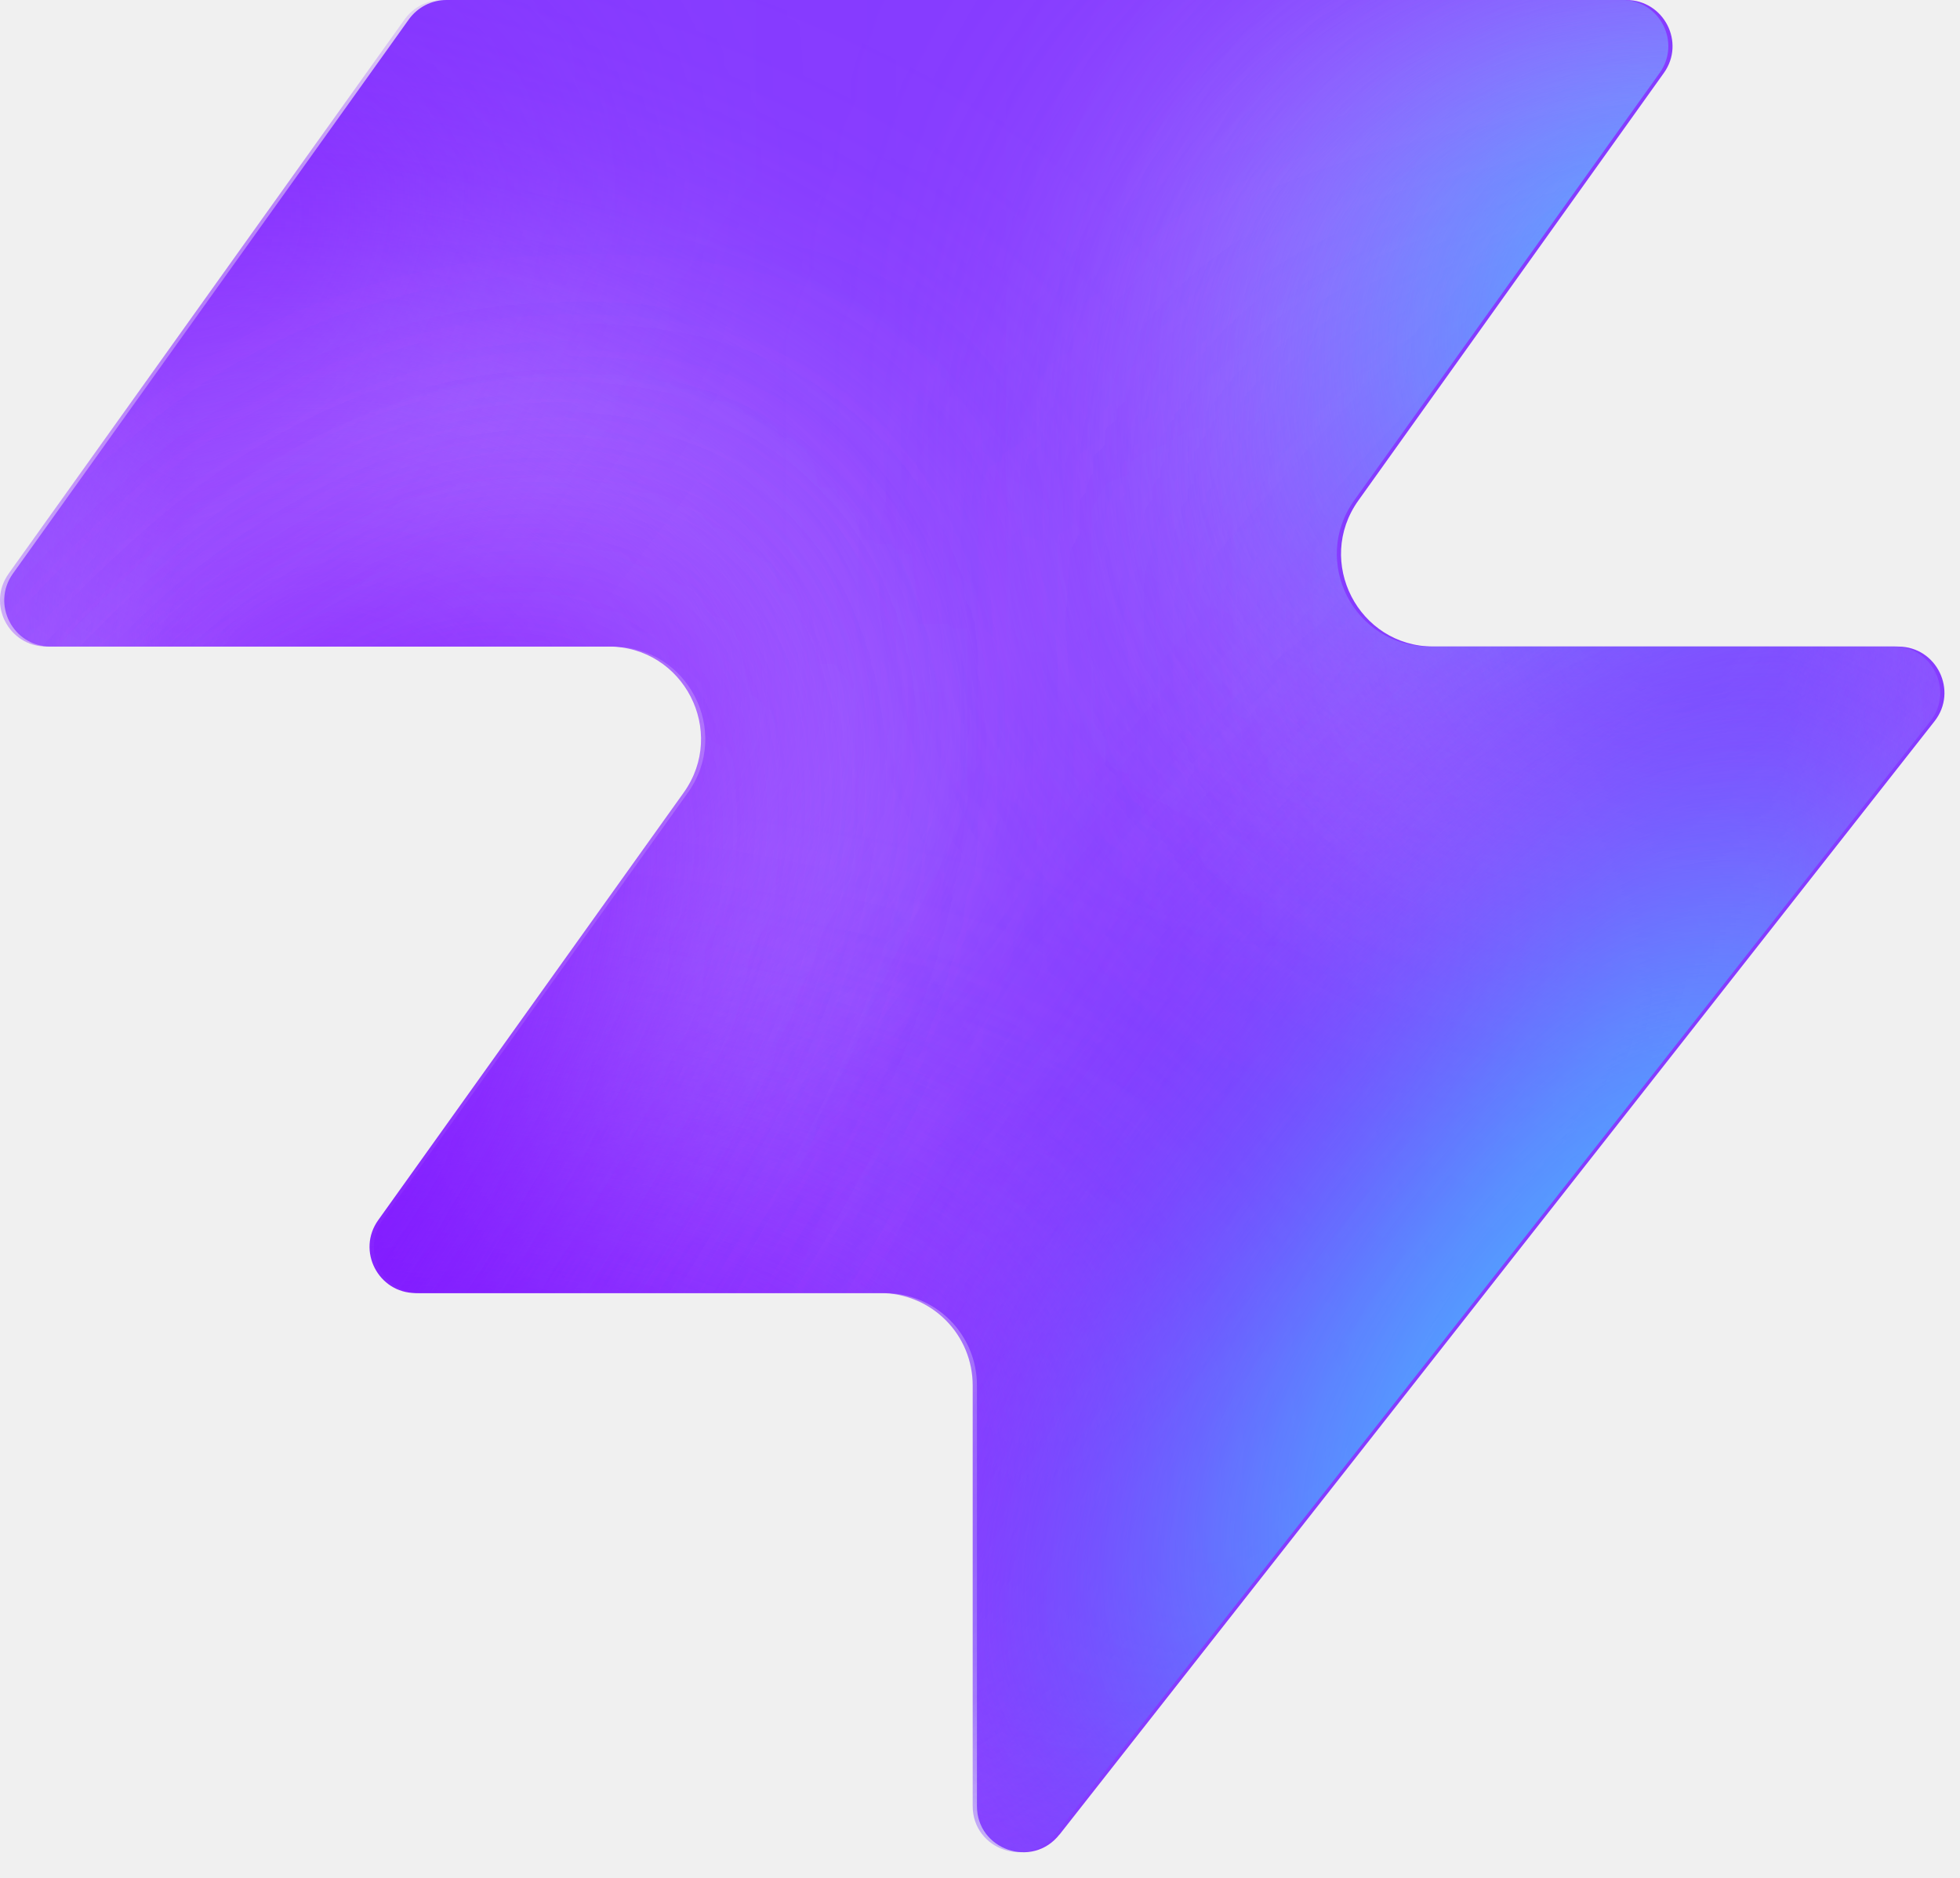
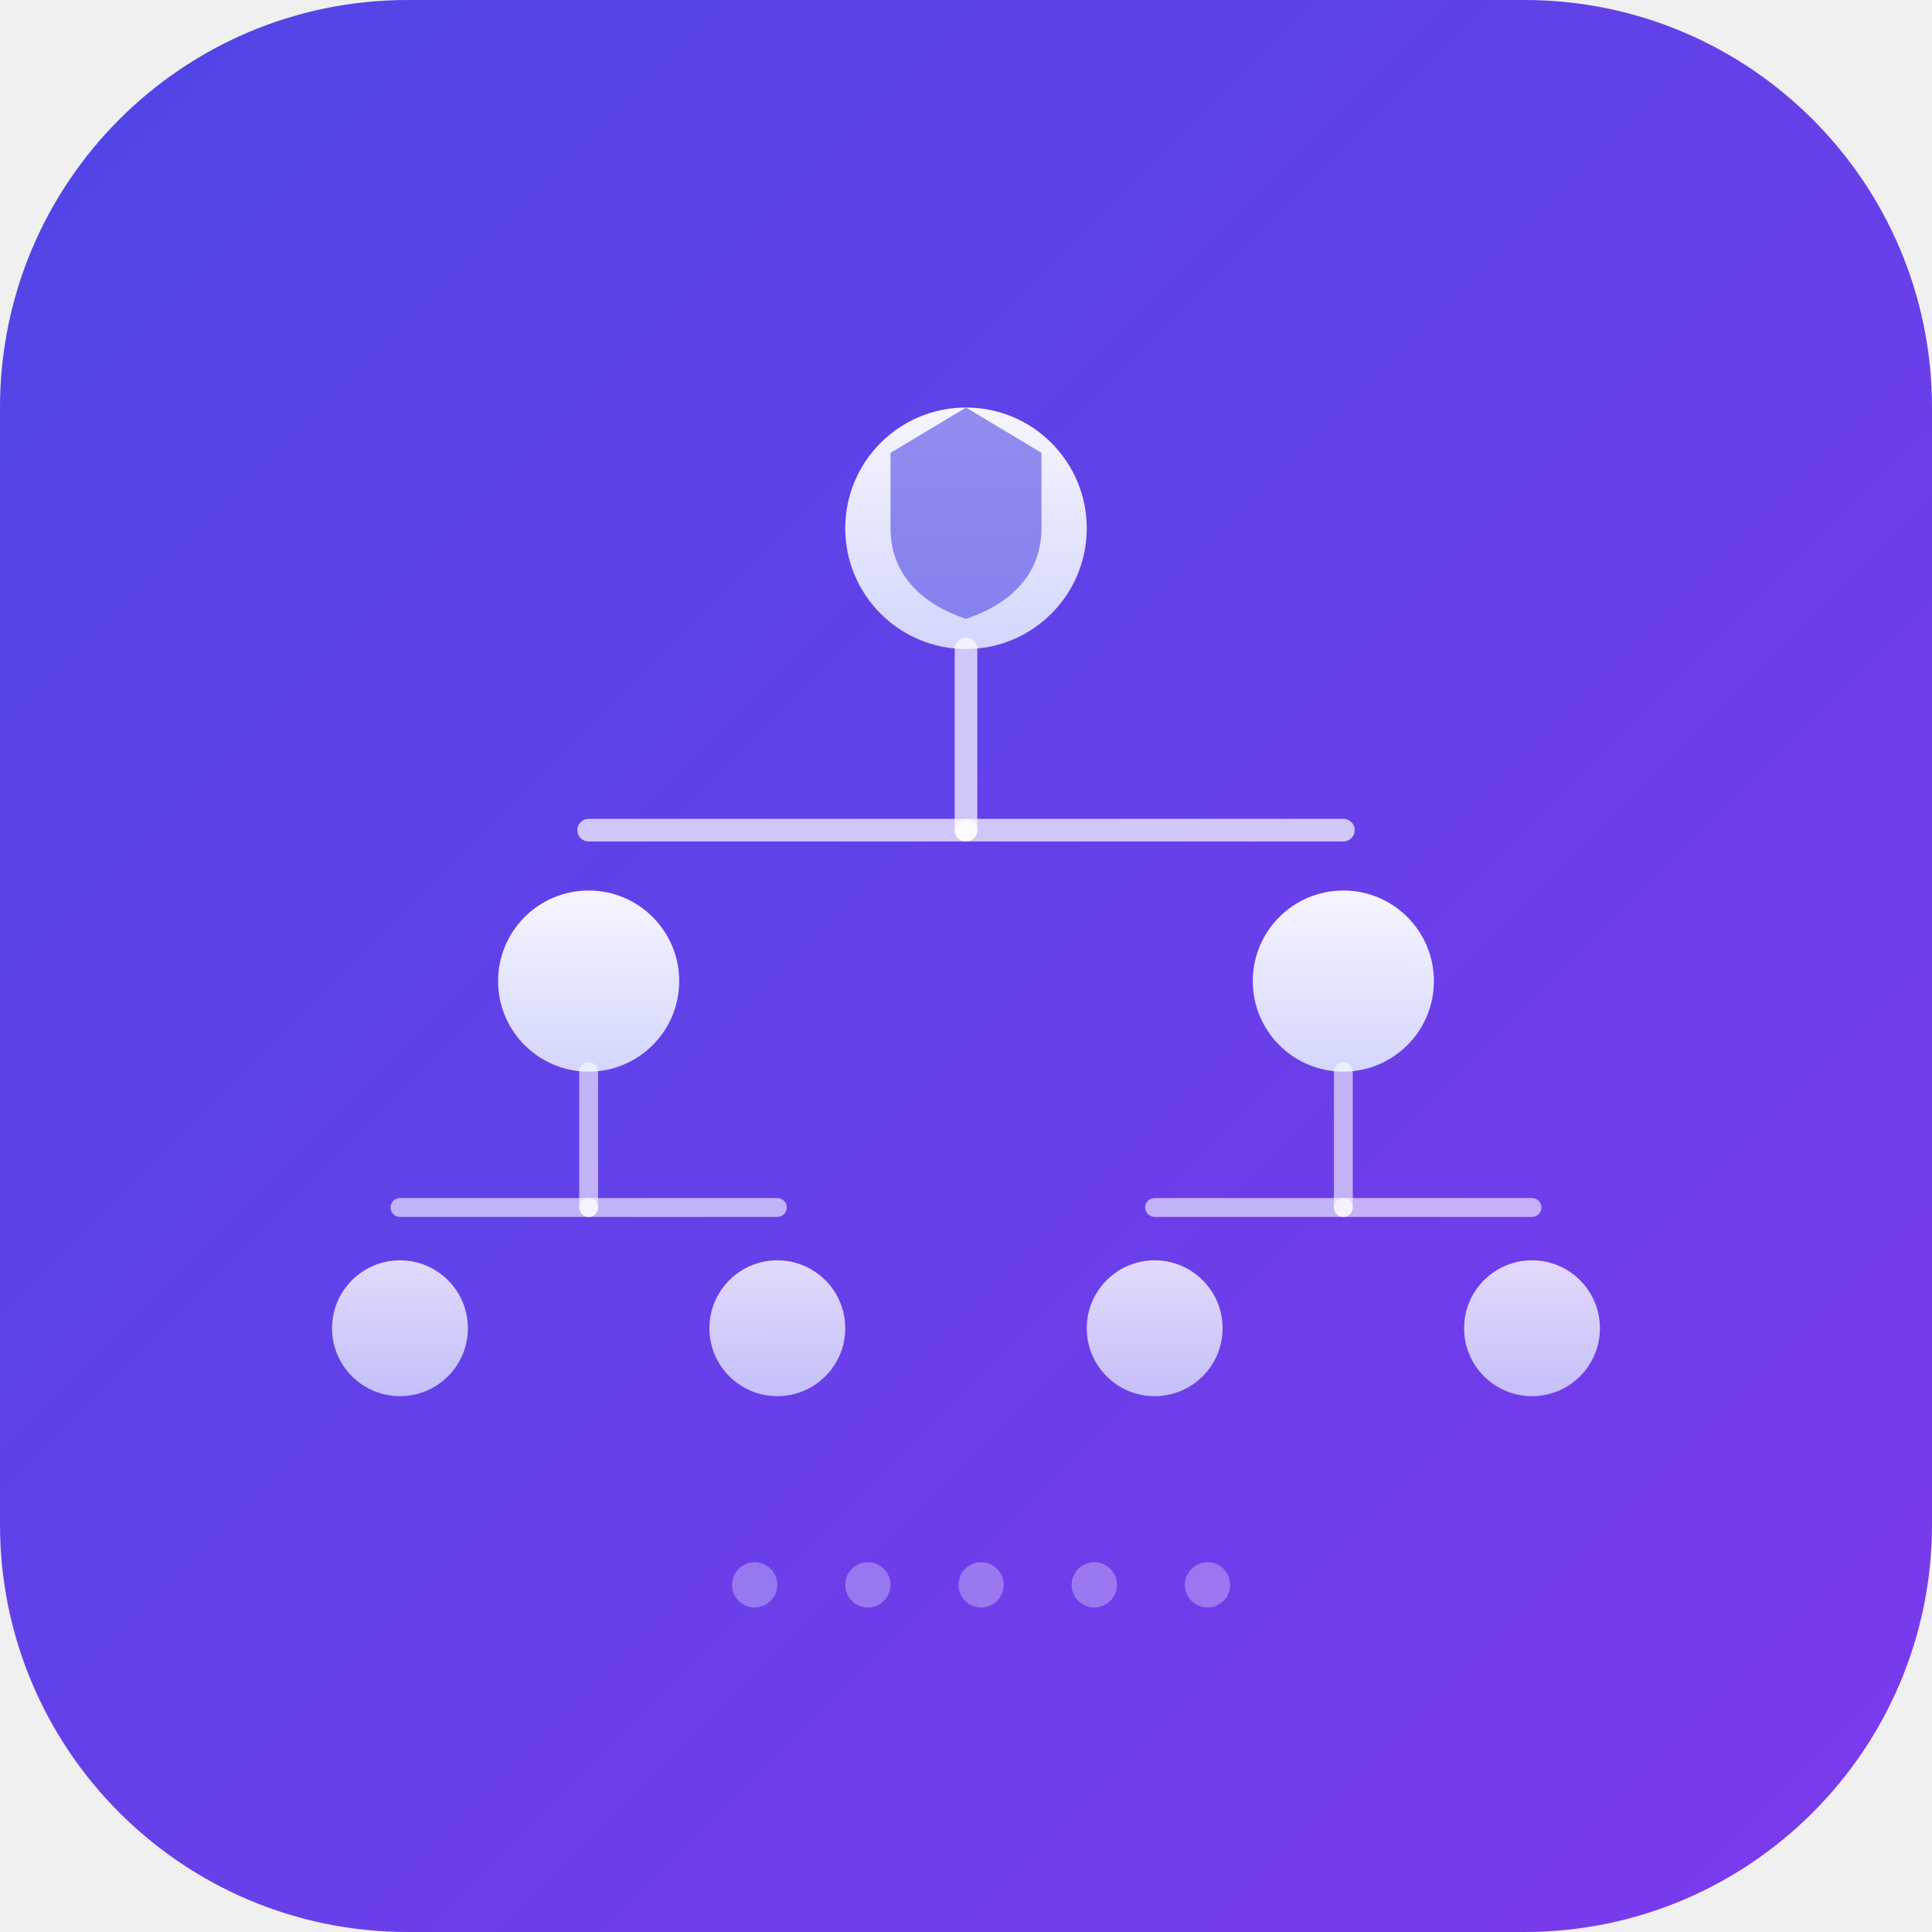
- <svg xmlns="http://www.w3.org/2000/svg" width="48" height="46" fill="none" viewBox="0 0 48 46">
-   <path fill="#863bff" d="M25.946 44.938c-.664.845-2.021.375-2.021-.698V33.937a2.26 2.26 0 0 0-2.262-2.262H10.287c-.92 0-1.456-1.04-.92-1.788l7.48-10.471c1.07-1.497 0-3.578-1.842-3.578H1.237c-.92 0-1.456-1.04-.92-1.788L10.013.474c.214-.297.556-.474.92-.474h28.894c.92 0 1.456 1.04.92 1.788l-7.48 10.471c-1.07 1.498 0 3.579 1.842 3.579h11.377c.943 0 1.473 1.088.89 1.83L25.947 44.94z" style="fill:#863bff;fill:color(display-p3 .525 .23 1);fill-opacity:1" />
-   <mask id="a" width="48" height="46" x="0" y="0" maskUnits="userSpaceOnUse" style="mask-type:alpha">
-     <path fill="#000" d="M25.842 44.938c-.664.844-2.021.375-2.021-.698V33.937a2.26 2.26 0 0 0-2.262-2.262H10.183c-.92 0-1.456-1.04-.92-1.788l7.48-10.471c1.07-1.498 0-3.579-1.842-3.579H1.133c-.92 0-1.456-1.04-.92-1.787L9.91.473c.214-.297.556-.474.92-.474h28.894c.92 0 1.456 1.04.92 1.788l-7.48 10.471c-1.07 1.498 0 3.578 1.842 3.578h11.377c.943 0 1.473 1.088.89 1.832L25.843 44.94z" style="fill:#000;fill-opacity:1" />
-   </mask>
-   <g mask="url(#a)">
-     <g filter="url(#b)">
-       <ellipse cx="5.508" cy="14.704" fill="#ede6ff" rx="5.508" ry="14.704" style="fill:#ede6ff;fill:color(display-p3 .927 .903 1);fill-opacity:1" transform="matrix(.00324 1 1 -.00324 -4.47 31.516)" />
-     </g>
-     <g filter="url(#c)">
-       <ellipse cx="10.399" cy="29.851" fill="#ede6ff" rx="10.399" ry="29.851" style="fill:#ede6ff;fill:color(display-p3 .927 .903 1);fill-opacity:1" transform="matrix(.00324 1 1 -.00324 -39.328 7.883)" />
-     </g>
-     <g filter="url(#d)">
-       <ellipse cx="5.508" cy="30.487" fill="#7e14ff" rx="5.508" ry="30.487" style="fill:#7e14ff;fill:color(display-p3 .492 .077 1);fill-opacity:1" transform="rotate(89.814 -25.913 -14.639)scale(1 -1)" />
-     </g>
-     <g filter="url(#e)">
-       <ellipse cx="5.508" cy="30.599" fill="#7e14ff" rx="5.508" ry="30.599" style="fill:#7e14ff;fill:color(display-p3 .492 .077 1);fill-opacity:1" transform="rotate(89.814 -32.644 -3.334)scale(1 -1)" />
-     </g>
-     <g filter="url(#f)">
-       <ellipse cx="5.508" cy="30.599" fill="#7e14ff" rx="5.508" ry="30.599" style="fill:#7e14ff;fill:color(display-p3 .492 .077 1);fill-opacity:1" transform="matrix(.00324 1 1 -.00324 -34.34 30.47)" />
-     </g>
-     <g filter="url(#g)">
-       <ellipse cx="14.072" cy="22.078" fill="#ede6ff" rx="14.072" ry="22.078" style="fill:#ede6ff;fill:color(display-p3 .927 .903 1);fill-opacity:1" transform="rotate(93.35 24.506 48.493)scale(-1 1)" />
-     </g>
-     <g filter="url(#h)">
-       <ellipse cx="3.47" cy="21.501" fill="#7e14ff" rx="3.47" ry="21.501" style="fill:#7e14ff;fill:color(display-p3 .492 .077 1);fill-opacity:1" transform="rotate(89.009 28.708 47.59)scale(-1 1)" />
-     </g>
-     <g filter="url(#i)">
-       <ellipse cx="3.47" cy="21.501" fill="#7e14ff" rx="3.47" ry="21.501" style="fill:#7e14ff;fill:color(display-p3 .492 .077 1);fill-opacity:1" transform="rotate(89.009 28.708 47.59)scale(-1 1)" />
-     </g>
-     <g filter="url(#j)">
-       <ellipse cx=".387" cy="8.972" fill="#7e14ff" rx="4.407" ry="29.108" style="fill:#7e14ff;fill:color(display-p3 .492 .077 1);fill-opacity:1" transform="rotate(39.51 .387 8.972)" />
-     </g>
-     <g filter="url(#k)">
-       <ellipse cx="47.523" cy="-6.092" fill="#7e14ff" rx="4.407" ry="29.108" style="fill:#7e14ff;fill:color(display-p3 .492 .077 1);fill-opacity:1" transform="rotate(37.892 47.523 -6.092)" />
-     </g>
-     <g filter="url(#l)">
-       <ellipse cx="41.412" cy="6.333" fill="#47bfff" rx="5.971" ry="9.665" style="fill:#47bfff;fill:color(display-p3 .28 .748 1);fill-opacity:1" transform="rotate(37.892 41.412 6.333)" />
-     </g>
-     <g filter="url(#m)">
-       <ellipse cx="-1.879" cy="38.332" fill="#7e14ff" rx="4.407" ry="29.108" style="fill:#7e14ff;fill:color(display-p3 .492 .077 1);fill-opacity:1" transform="rotate(37.892 -1.88 38.332)" />
-     </g>
-     <g filter="url(#n)">
-       <ellipse cx="-1.879" cy="38.332" fill="#7e14ff" rx="4.407" ry="29.108" style="fill:#7e14ff;fill:color(display-p3 .492 .077 1);fill-opacity:1" transform="rotate(37.892 -1.88 38.332)" />
-     </g>
-     <g filter="url(#o)">
-       <ellipse cx="35.651" cy="29.907" fill="#7e14ff" rx="4.407" ry="29.108" style="fill:#7e14ff;fill:color(display-p3 .492 .077 1);fill-opacity:1" transform="rotate(37.892 35.651 29.907)" />
-     </g>
-     <g filter="url(#p)">
-       <ellipse cx="38.418" cy="32.4" fill="#47bfff" rx="5.971" ry="15.297" style="fill:#47bfff;fill:color(display-p3 .28 .748 1);fill-opacity:1" transform="rotate(37.892 38.418 32.4)" />
-     </g>
-   </g>
+ <svg xmlns="http://www.w3.org/2000/svg" viewBox="0 0 512 512" width="512" height="512">
  <defs>
-     <filter id="b" width="60.045" height="41.654" x="-19.77" y="16.149" color-interpolation-filters="sRGB" filterUnits="userSpaceOnUse">
-       <feFlood flood-opacity="0" result="BackgroundImageFix" />
-       <feBlend in="SourceGraphic" in2="BackgroundImageFix" result="shape" />
-       <feGaussianBlur result="effect1_foregroundBlur_2002_17158" stdDeviation="7.659" />
-     </filter>
-     <filter id="c" width="90.34" height="51.437" x="-54.613" y="-7.533" color-interpolation-filters="sRGB" filterUnits="userSpaceOnUse">
-       <feFlood flood-opacity="0" result="BackgroundImageFix" />
-       <feBlend in="SourceGraphic" in2="BackgroundImageFix" result="shape" />
-       <feGaussianBlur result="effect1_foregroundBlur_2002_17158" stdDeviation="7.659" />
-     </filter>
-     <filter id="d" width="79.355" height="29.4" x="-49.64" y="2.03" color-interpolation-filters="sRGB" filterUnits="userSpaceOnUse">
-       <feFlood flood-opacity="0" result="BackgroundImageFix" />
-       <feBlend in="SourceGraphic" in2="BackgroundImageFix" result="shape" />
-       <feGaussianBlur result="effect1_foregroundBlur_2002_17158" stdDeviation="4.596" />
-     </filter>
-     <filter id="e" width="79.579" height="29.4" x="-45.045" y="20.029" color-interpolation-filters="sRGB" filterUnits="userSpaceOnUse">
-       <feFlood flood-opacity="0" result="BackgroundImageFix" />
-       <feBlend in="SourceGraphic" in2="BackgroundImageFix" result="shape" />
-       <feGaussianBlur result="effect1_foregroundBlur_2002_17158" stdDeviation="4.596" />
-     </filter>
-     <filter id="f" width="79.579" height="29.4" x="-43.513" y="21.178" color-interpolation-filters="sRGB" filterUnits="userSpaceOnUse">
-       <feFlood flood-opacity="0" result="BackgroundImageFix" />
-       <feBlend in="SourceGraphic" in2="BackgroundImageFix" result="shape" />
-       <feGaussianBlur result="effect1_foregroundBlur_2002_17158" stdDeviation="4.596" />
-     </filter>
-     <filter id="g" width="74.749" height="58.852" x="15.756" y="-17.901" color-interpolation-filters="sRGB" filterUnits="userSpaceOnUse">
-       <feFlood flood-opacity="0" result="BackgroundImageFix" />
-       <feBlend in="SourceGraphic" in2="BackgroundImageFix" result="shape" />
-       <feGaussianBlur result="effect1_foregroundBlur_2002_17158" stdDeviation="7.659" />
-     </filter>
-     <filter id="h" width="61.377" height="25.362" x="23.548" y="2.284" color-interpolation-filters="sRGB" filterUnits="userSpaceOnUse">
-       <feFlood flood-opacity="0" result="BackgroundImageFix" />
-       <feBlend in="SourceGraphic" in2="BackgroundImageFix" result="shape" />
-       <feGaussianBlur result="effect1_foregroundBlur_2002_17158" stdDeviation="4.596" />
-     </filter>
-     <filter id="i" width="61.377" height="25.362" x="23.548" y="2.284" color-interpolation-filters="sRGB" filterUnits="userSpaceOnUse">
-       <feFlood flood-opacity="0" result="BackgroundImageFix" />
-       <feBlend in="SourceGraphic" in2="BackgroundImageFix" result="shape" />
-       <feGaussianBlur result="effect1_foregroundBlur_2002_17158" stdDeviation="4.596" />
-     </filter>
-     <filter id="j" width="56.045" height="63.649" x="-27.636" y="-22.853" color-interpolation-filters="sRGB" filterUnits="userSpaceOnUse">
-       <feFlood flood-opacity="0" result="BackgroundImageFix" />
-       <feBlend in="SourceGraphic" in2="BackgroundImageFix" result="shape" />
-       <feGaussianBlur result="effect1_foregroundBlur_2002_17158" stdDeviation="4.596" />
-     </filter>
-     <filter id="k" width="54.814" height="64.646" x="20.116" y="-38.415" color-interpolation-filters="sRGB" filterUnits="userSpaceOnUse">
-       <feFlood flood-opacity="0" result="BackgroundImageFix" />
-       <feBlend in="SourceGraphic" in2="BackgroundImageFix" result="shape" />
-       <feGaussianBlur result="effect1_foregroundBlur_2002_17158" stdDeviation="4.596" />
-     </filter>
-     <filter id="l" width="33.541" height="35.313" x="24.641" y="-11.323" color-interpolation-filters="sRGB" filterUnits="userSpaceOnUse">
-       <feFlood flood-opacity="0" result="BackgroundImageFix" />
-       <feBlend in="SourceGraphic" in2="BackgroundImageFix" result="shape" />
-       <feGaussianBlur result="effect1_foregroundBlur_2002_17158" stdDeviation="4.596" />
-     </filter>
-     <filter id="m" width="54.814" height="64.646" x="-29.286" y="6.009" color-interpolation-filters="sRGB" filterUnits="userSpaceOnUse">
-       <feFlood flood-opacity="0" result="BackgroundImageFix" />
-       <feBlend in="SourceGraphic" in2="BackgroundImageFix" result="shape" />
-       <feGaussianBlur result="effect1_foregroundBlur_2002_17158" stdDeviation="4.596" />
-     </filter>
-     <filter id="n" width="54.814" height="64.646" x="-29.286" y="6.009" color-interpolation-filters="sRGB" filterUnits="userSpaceOnUse">
-       <feFlood flood-opacity="0" result="BackgroundImageFix" />
-       <feBlend in="SourceGraphic" in2="BackgroundImageFix" result="shape" />
-       <feGaussianBlur result="effect1_foregroundBlur_2002_17158" stdDeviation="4.596" />
-     </filter>
-     <filter id="o" width="54.814" height="64.646" x="8.244" y="-2.416" color-interpolation-filters="sRGB" filterUnits="userSpaceOnUse">
-       <feFlood flood-opacity="0" result="BackgroundImageFix" />
-       <feBlend in="SourceGraphic" in2="BackgroundImageFix" result="shape" />
-       <feGaussianBlur result="effect1_foregroundBlur_2002_17158" stdDeviation="4.596" />
-     </filter>
-     <filter id="p" width="39.409" height="43.623" x="18.713" y="10.588" color-interpolation-filters="sRGB" filterUnits="userSpaceOnUse">
-       <feFlood flood-opacity="0" result="BackgroundImageFix" />
-       <feBlend in="SourceGraphic" in2="BackgroundImageFix" result="shape" />
-       <feGaussianBlur result="effect1_foregroundBlur_2002_17158" stdDeviation="4.596" />
-     </filter>
+     <linearGradient id="bg" x1="0%" y1="0%" x2="100%" y2="100%">
+       <stop offset="0%" style="stop-color:#4f46e5" />
+       <stop offset="100%" style="stop-color:#7c3aed" />
+     </linearGradient>
+     <linearGradient id="tree" x1="0%" y1="0%" x2="0%" y2="100%">
+       <stop offset="0%" style="stop-color:#ffffff;stop-opacity:0.95" />
+       <stop offset="100%" style="stop-color:#e0e7ff;stop-opacity:0.9" />
+     </linearGradient>
  </defs>
+   <rect width="512" height="512" rx="108" fill="url(#bg)" />
+   <circle cx="256" cy="140" r="32" fill="url(#tree)" />
+   <line x1="256" y1="172" x2="256" y2="220" stroke="#ffffff" stroke-width="6" stroke-linecap="round" opacity="0.7" />
+   <line x1="256" y1="220" x2="156" y2="220" stroke="#ffffff" stroke-width="6" stroke-linecap="round" opacity="0.7" />
+   <line x1="256" y1="220" x2="356" y2="220" stroke="#ffffff" stroke-width="6" stroke-linecap="round" opacity="0.7" />
+   <circle cx="156" cy="260" r="24" fill="url(#tree)" />
+   <circle cx="356" cy="260" r="24" fill="url(#tree)" />
+   <line x1="156" y1="284" x2="156" y2="320" stroke="#ffffff" stroke-width="5" stroke-linecap="round" opacity="0.6" />
+   <line x1="156" y1="320" x2="106" y2="320" stroke="#ffffff" stroke-width="5" stroke-linecap="round" opacity="0.6" />
+   <line x1="156" y1="320" x2="206" y2="320" stroke="#ffffff" stroke-width="5" stroke-linecap="round" opacity="0.6" />
+   <line x1="356" y1="284" x2="356" y2="320" stroke="#ffffff" stroke-width="5" stroke-linecap="round" opacity="0.6" />
+   <line x1="356" y1="320" x2="306" y2="320" stroke="#ffffff" stroke-width="5" stroke-linecap="round" opacity="0.6" />
+   <line x1="356" y1="320" x2="406" y2="320" stroke="#ffffff" stroke-width="5" stroke-linecap="round" opacity="0.6" />
+   <circle cx="106" cy="352" r="18" fill="url(#tree)" opacity="0.85" />
+   <circle cx="206" cy="352" r="18" fill="url(#tree)" opacity="0.85" />
+   <circle cx="306" cy="352" r="18" fill="url(#tree)" opacity="0.85" />
+   <circle cx="406" cy="352" r="18" fill="url(#tree)" opacity="0.85" />
+   <path d="M256 108 L236 120 L236 140 C236 152 244 160 256 164 C268 160 276 152 276 140 L276 120 Z" fill="#4f46e5" opacity="0.6" />
+   <circle cx="200" cy="420" r="6" fill="#ffffff" opacity="0.3" />
+   <circle cx="230" cy="420" r="6" fill="#ffffff" opacity="0.3" />
+   <circle cx="260" cy="420" r="6" fill="#ffffff" opacity="0.3" />
+   <circle cx="290" cy="420" r="6" fill="#ffffff" opacity="0.3" />
+   <circle cx="320" cy="420" r="6" fill="#ffffff" opacity="0.3" />
</svg>
